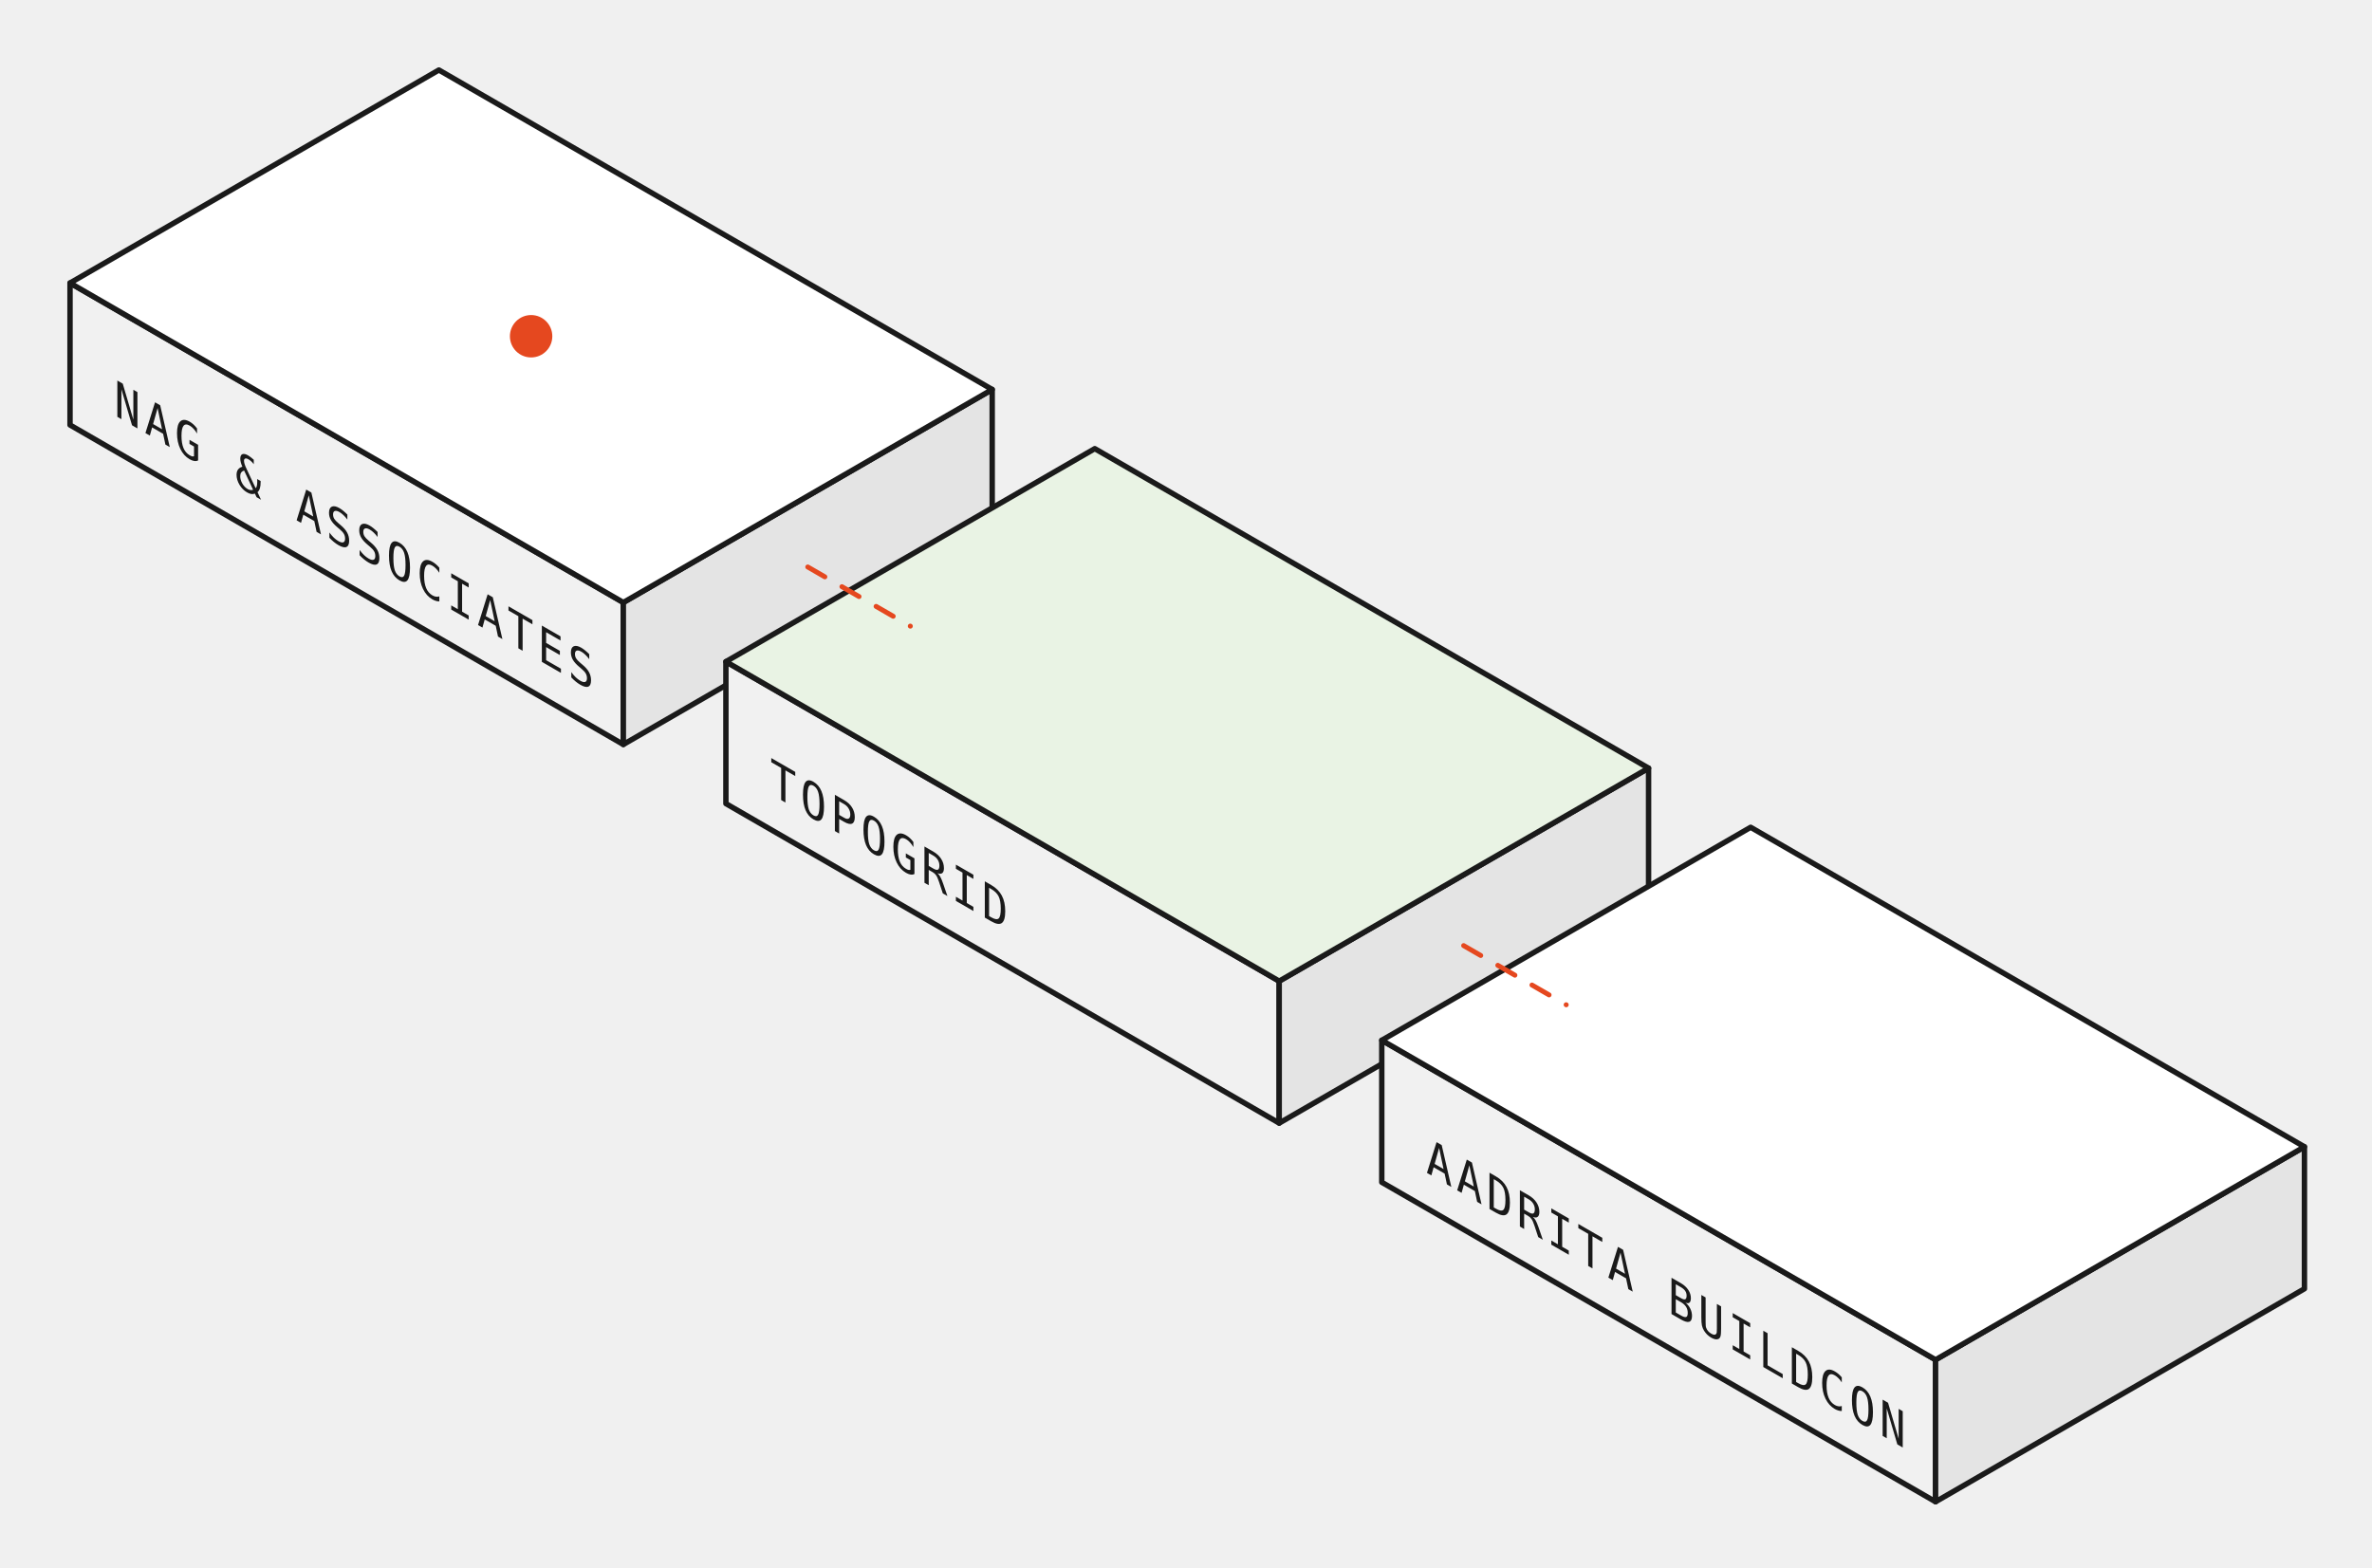
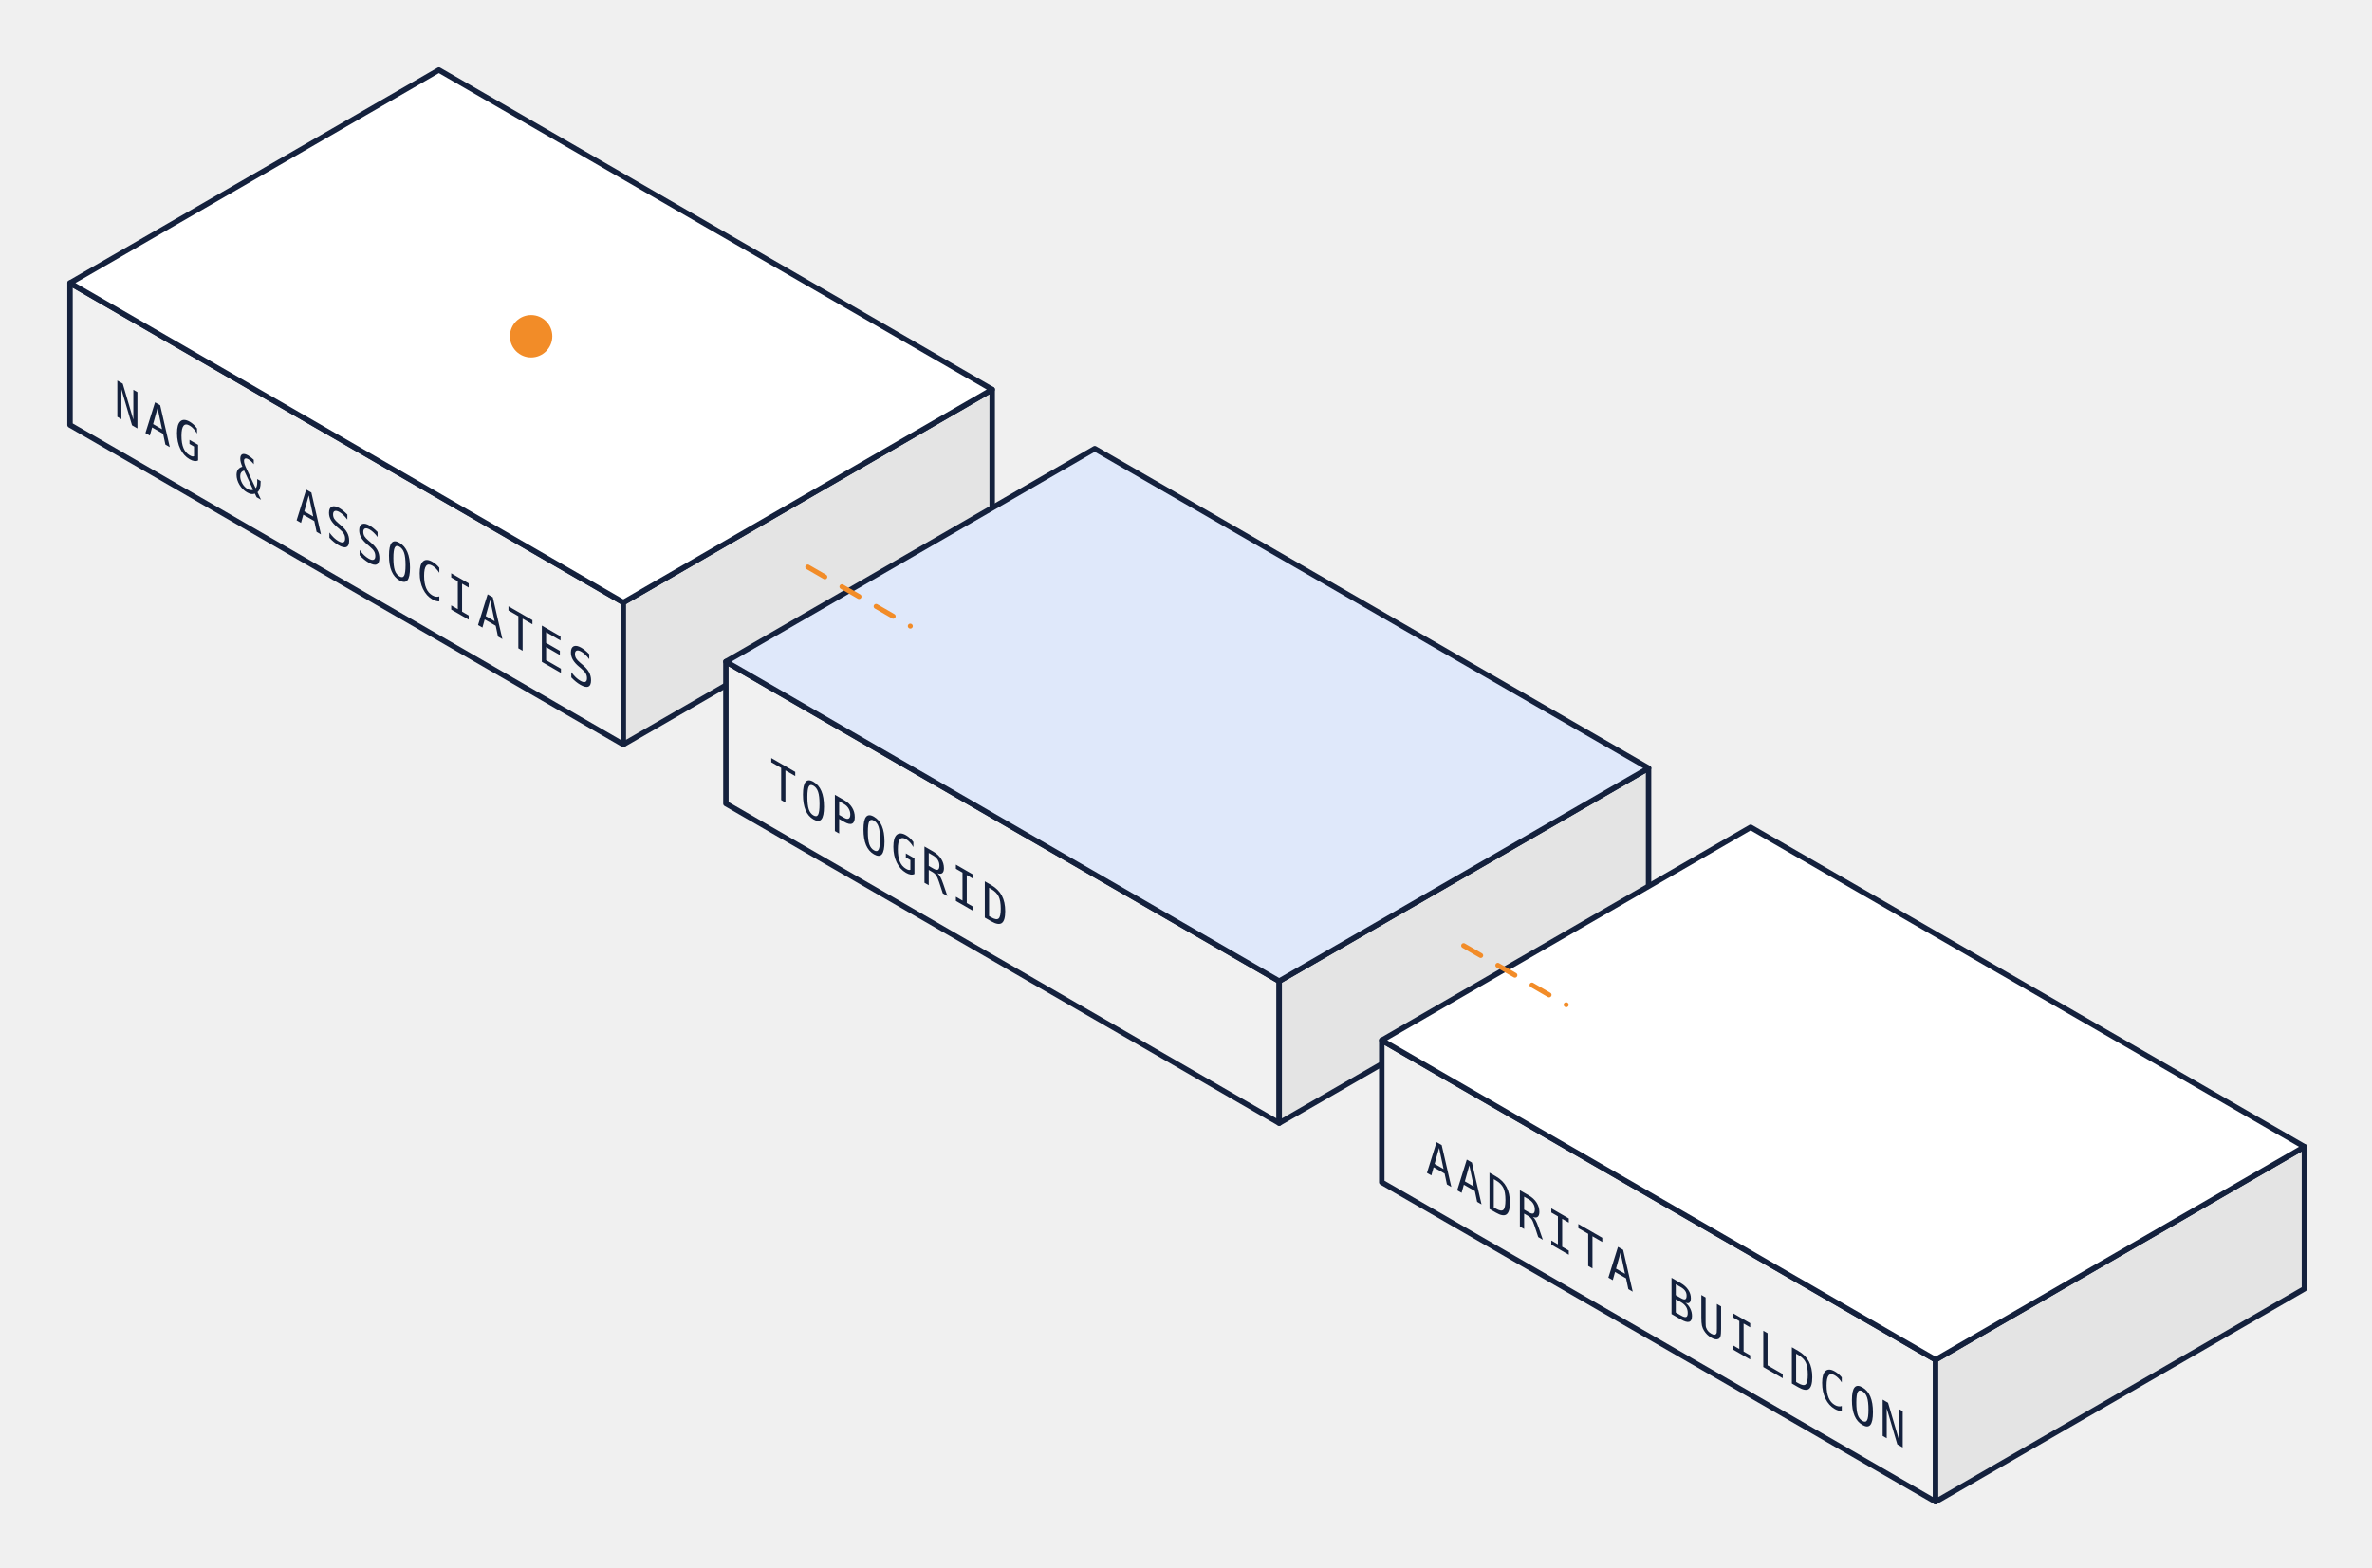
<svg xmlns="http://www.w3.org/2000/svg" viewBox="-89 -43 481 318">
-   <polygon points="-74.8,43.2 37.4,108.0 37.4,79.2 -74.8,14.4" fill="#f1f1f1" stroke="#1a1a1a" stroke-width="1.1" stroke-linejoin="round" />
-   <polygon points="112.2,64.8 37.4,108.0 37.4,79.2 112.2,36.0" fill="#e4e4e4" stroke="#1a1a1a" stroke-width="1.1" stroke-linejoin="round" />
-   <polygon points="0.0,-28.8 112.2,36.0 37.4,79.2 -74.8,14.4" fill="#ffffff" stroke="#1a1a1a" stroke-width="1.1" stroke-linejoin="round" />
-   <text transform="matrix(0.866,0.500,0,1,-65.8,41.2)" font-family="ui-monospace,Menlo,monospace" font-size="10.1" letter-spacing="1" fill="#1a1a1a">NAG &amp; ASSOCIATES</text>
-   <circle cx="18.7" cy="25.2" r="4.3" fill="#e5481f" />
-   <polygon points="58.2,120.0 170.4,184.8 170.4,156.0 58.2,91.2" fill="#f1f1f1" stroke="#1a1a1a" stroke-width="1.1" stroke-linejoin="round" />
-   <polygon points="245.3,141.6 170.4,184.8 170.4,156.0 245.3,112.8" fill="#e4e4e4" stroke="#1a1a1a" stroke-width="1.1" stroke-linejoin="round" />
-   <polygon points="133.0,48.0 245.3,112.8 170.4,156.0 58.2,91.2" fill="#e9f3e4" stroke="#1a1a1a" stroke-width="1.1" stroke-linejoin="round" />
-   <text transform="matrix(0.866,0.500,0,1,67.2,118.0)" font-family="ui-monospace,Menlo,monospace" font-size="10.1" letter-spacing="1" fill="#1a1a1a">TOPOGRID</text>
-   <polygon points="191.2,196.8 303.5,261.6 303.5,232.8 191.2,168.0" fill="#f1f1f1" stroke="#1a1a1a" stroke-width="1.1" stroke-linejoin="round" />
-   <polygon points="378.3,218.4 303.5,261.6 303.5,232.8 378.3,189.6" fill="#e4e4e4" stroke="#1a1a1a" stroke-width="1.1" stroke-linejoin="round" />
-   <polygon points="266.0,124.8 378.3,189.6 303.5,232.8 191.2,168.0" fill="#ffffff" stroke="#1a1a1a" stroke-width="1.1" stroke-linejoin="round" />
-   <text transform="matrix(0.866,0.500,0,1,200.2,194.8)" font-family="ui-monospace,Menlo,monospace" font-size="10.1" letter-spacing="1" fill="#1a1a1a">AADRITA BUILDCON</text>
-   <line x1="74.8" y1="72.0" x2="95.6" y2="84.0" stroke="#e5481f" stroke-width="1" stroke-linecap="round" stroke-dasharray="4 4" />
-   <line x1="207.8" y1="148.8" x2="228.6" y2="160.8" stroke="#e5481f" stroke-width="1" stroke-linecap="round" stroke-dasharray="4 4" />
+   <polygon points="-74.8,43.2 37.4,108.0 37.4,79.2 -74.8,14.4" fill="#f1f1f1" stroke="#14213d" stroke-width="1.1" stroke-linejoin="round" />
+   <polygon points="112.2,64.8 37.4,108.0 37.4,79.2 112.2,36.0" fill="#e4e4e4" stroke="#14213d" stroke-width="1.1" stroke-linejoin="round" />
+   <polygon points="0.0,-28.8 112.2,36.0 37.4,79.2 -74.8,14.4" fill="#ffffff" stroke="#14213d" stroke-width="1.1" stroke-linejoin="round" />
+   <text transform="matrix(0.866,0.500,0,1,-65.8,41.2)" font-family="ui-monospace,Menlo,monospace" font-size="10.1" letter-spacing="1" fill="#14213d">NAG &amp; ASSOCIATES</text>
+   <circle cx="18.7" cy="25.2" r="4.3" fill="#f28c28" />
+   <polygon points="58.2,120.0 170.4,184.8 170.4,156.0 58.2,91.2" fill="#f1f1f1" stroke="#14213d" stroke-width="1.1" stroke-linejoin="round" />
+   <polygon points="245.3,141.6 170.4,184.8 170.4,156.0 245.3,112.8" fill="#e4e4e4" stroke="#14213d" stroke-width="1.1" stroke-linejoin="round" />
+   <polygon points="133.0,48.0 245.3,112.8 170.4,156.0 58.2,91.2" fill="#dfe8fa" stroke="#14213d" stroke-width="1.1" stroke-linejoin="round" />
+   <text transform="matrix(0.866,0.500,0,1,67.2,118.0)" font-family="ui-monospace,Menlo,monospace" font-size="10.1" letter-spacing="1" fill="#14213d">TOPOGRID</text>
+   <polygon points="191.2,196.8 303.5,261.6 303.5,232.8 191.2,168.0" fill="#f1f1f1" stroke="#14213d" stroke-width="1.1" stroke-linejoin="round" />
+   <polygon points="378.3,218.4 303.5,261.6 303.5,232.8 378.3,189.6" fill="#e4e4e4" stroke="#14213d" stroke-width="1.1" stroke-linejoin="round" />
+   <polygon points="266.0,124.8 378.3,189.6 303.5,232.8 191.2,168.0" fill="#ffffff" stroke="#14213d" stroke-width="1.1" stroke-linejoin="round" />
+   <text transform="matrix(0.866,0.500,0,1,200.2,194.8)" font-family="ui-monospace,Menlo,monospace" font-size="10.1" letter-spacing="1" fill="#14213d">AADRITA BUILDCON</text>
+   <line x1="74.8" y1="72.0" x2="95.6" y2="84.0" stroke="#f28c28" stroke-width="1" stroke-linecap="round" stroke-dasharray="4 4" />
+   <line x1="207.8" y1="148.8" x2="228.6" y2="160.8" stroke="#f28c28" stroke-width="1" stroke-linecap="round" stroke-dasharray="4 4" />
</svg>
